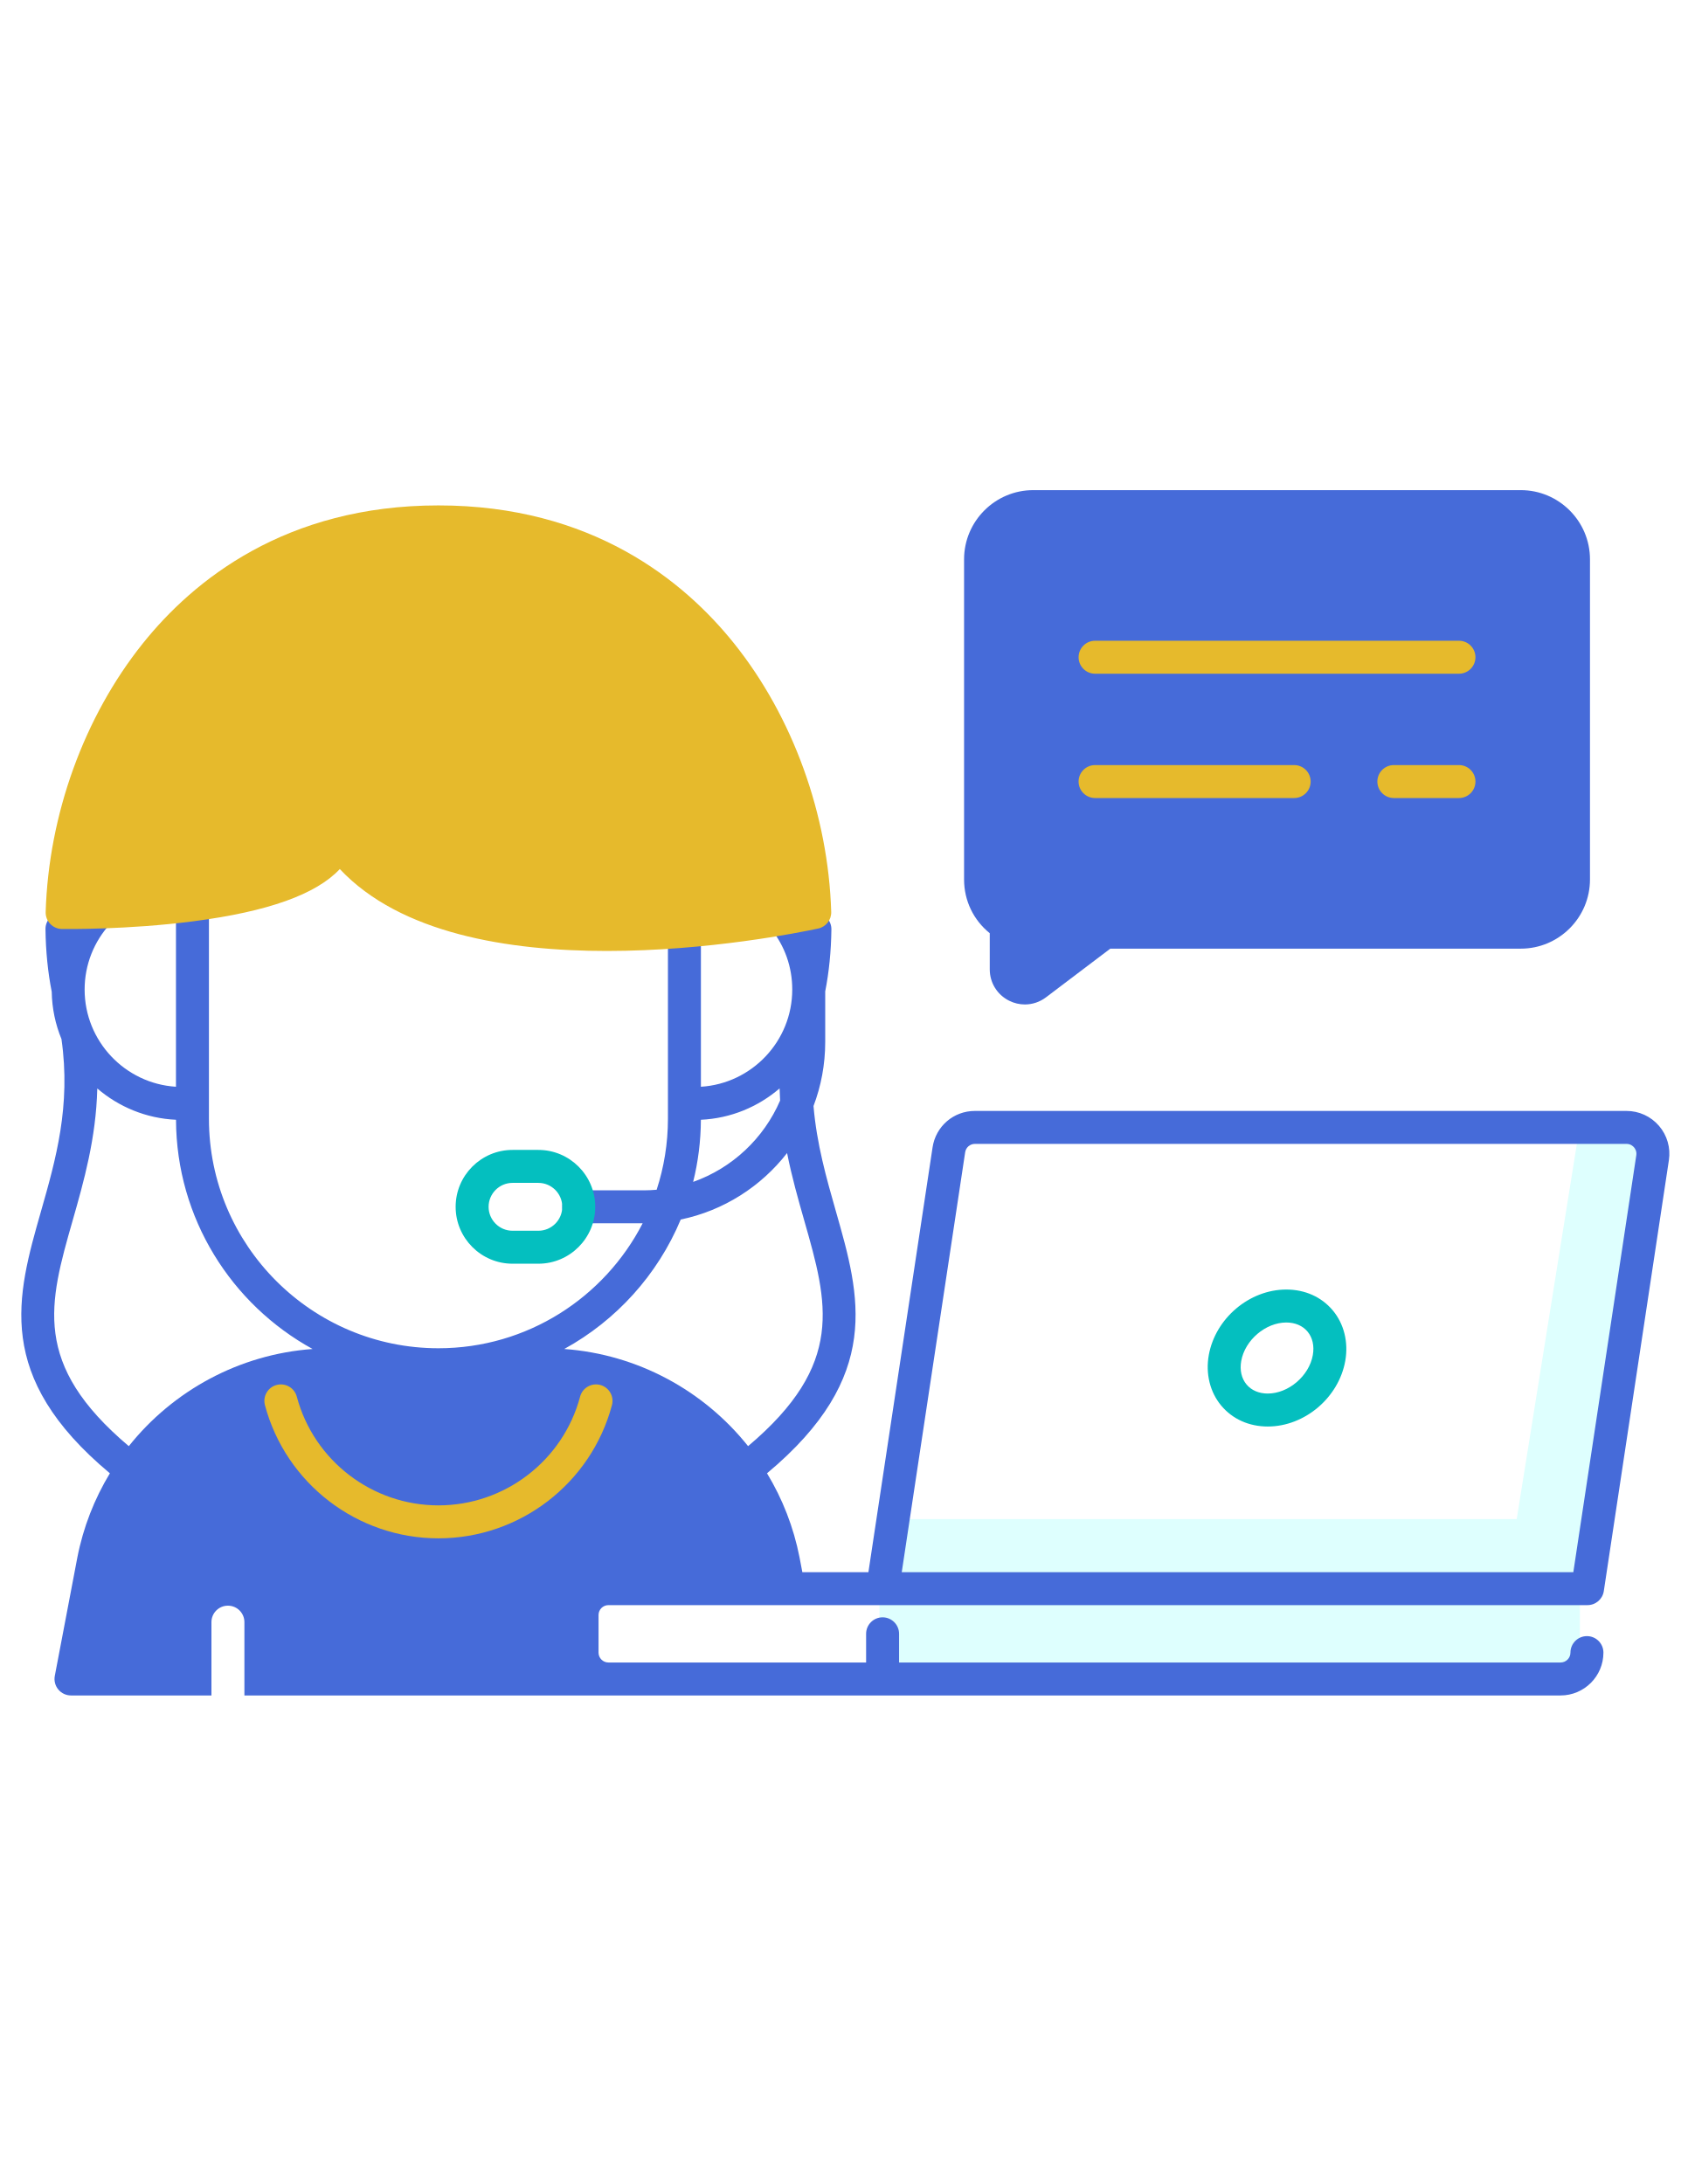
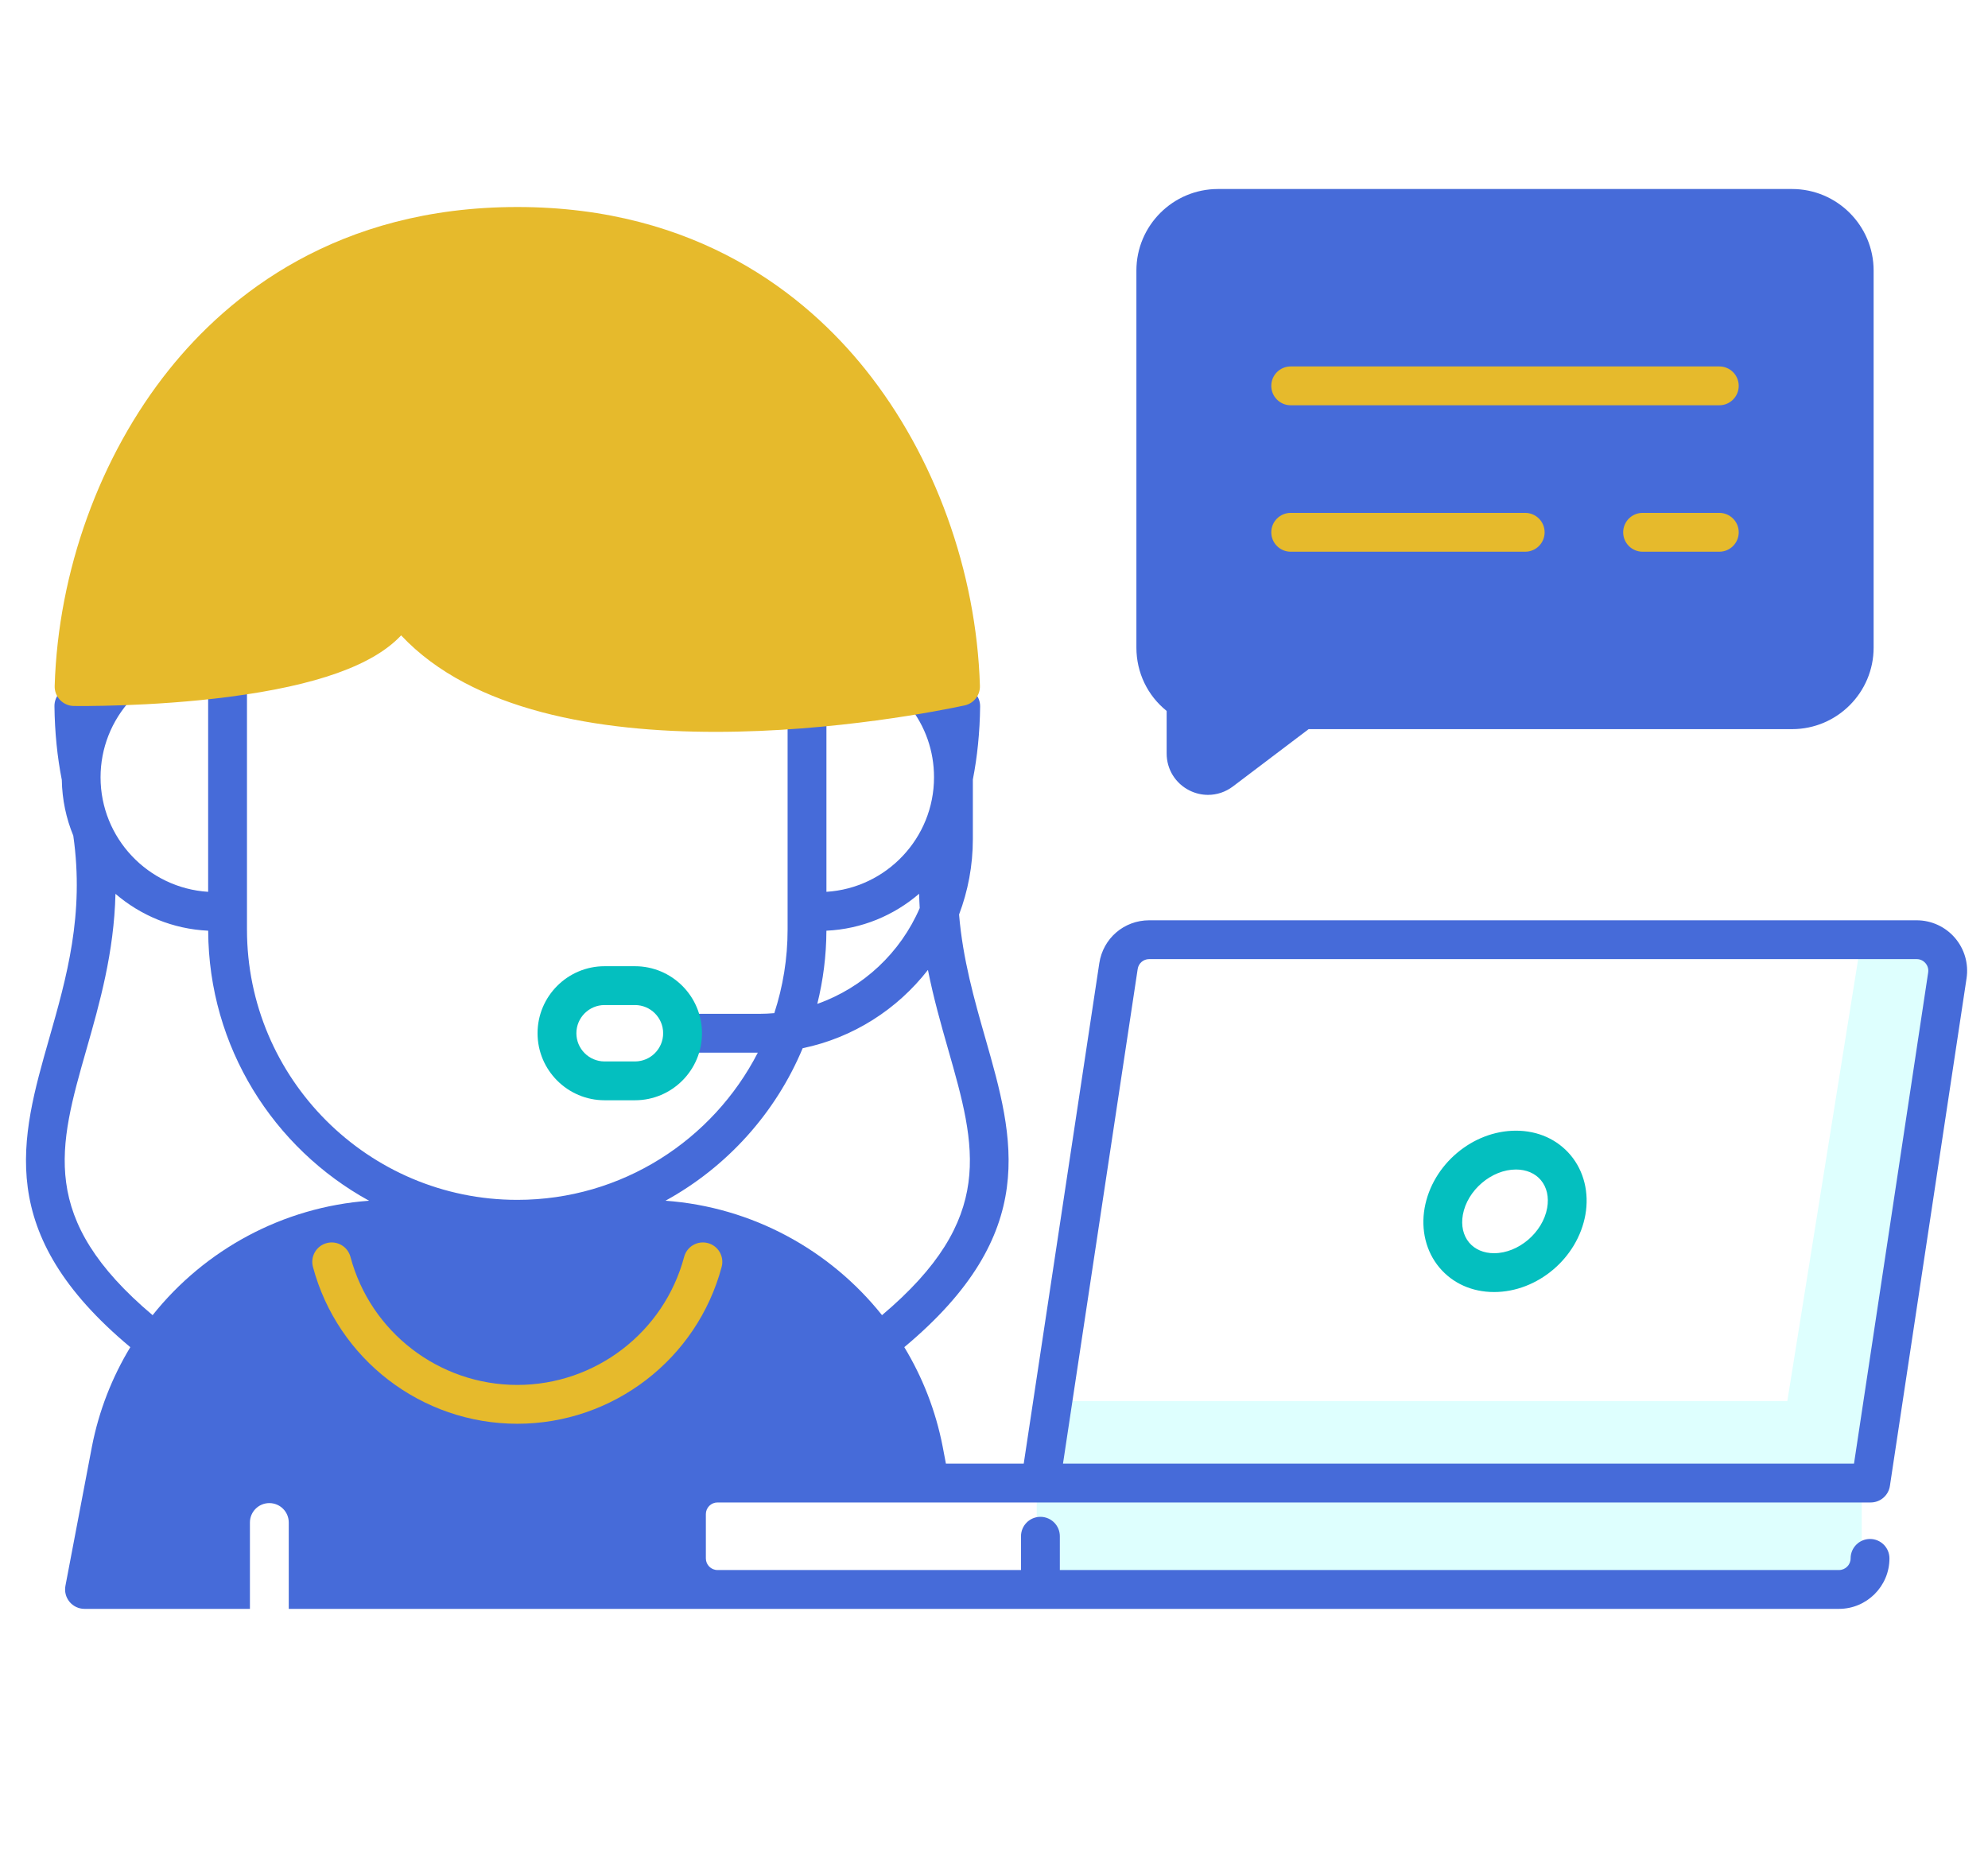
- <svg xmlns="http://www.w3.org/2000/svg" version="1.1" id="Layer_1" x="0px" y="0px" width="612px" height="792px" viewBox="0 0 612 792" enable-background="new 0 0 612 792" xml:space="preserve">
+ <svg xmlns="http://www.w3.org/2000/svg" version="1.1" id="Layer_1" x="0px" y="0px" width="612px" height="570px" viewBox="0 0 612 570" enable-background="new 0 0 612 570" xml:space="preserve">
  <g id="Layer_1_1_">
</g>
  <g id="Layer_3" display="none">
</g>
  <g id="Layer_5" display="none">
</g>
  <g id="Layer_4">
    <g>
-       <path fill="#DEFFFE" d="M572.865,407.927L549.946,550.88H325.321l-6.435,23.34v34.819h253.979V574.22l27.597-157.413    C600.461,416.807,585.494,401.234,572.865,407.927z" />
+       <path fill="#DEFFFE" d="M573.137,288.375l-22.918,142.953H325.594l-6.438,23.34v34.819h253.98v-34.819l27.596-157.413    C600.732,297.255,585.766,281.683,573.137,288.375z" />
      <g>
        <g>
-           <path fill="#466BD9" d="M358.878,338.414v13.111c0,4.86,2.704,9.224,7.057,11.386c1.808,0.9,3.748,1.343,5.676,1.343      c2.71,0,5.397-0.875,7.662-2.59l23.313-17.646h148.829c13.842,0,25.102-11.261,25.102-25.102V202.842      c0-13.84-11.26-25.102-25.102-25.102H374.667c-13.842,0-25.102,11.261-25.102,25.102v116.074      C349.565,326.613,352.991,333.678,358.878,338.414z" />
-           <path fill="#466BD9" d="M601.543,408.268c-2.954-3.434-7.248-5.404-11.779-5.404H353.507c-7.747,0-14.209,5.56-15.365,13.221      l-23.261,154.042h-23.956l-1.009-5.303c-2.155-11.052-6.218-21.338-11.801-30.552c42.08-35.117,33.77-64.211,24.989-94.957      c-3.457-12.104-6.978-24.479-8.129-38.23c2.736-7.223,4.243-15.043,4.243-23.213v-18.346c1.38-7.014,2.142-14.563,2.241-22.478      c0.042-3.3-2.6-6.009-5.901-6.051c-0.025,0-0.051,0-0.076,0c-1.615,0-3.081,0.646-4.159,1.691      c-0.778-1.174-1.606-2.317-2.491-3.418c-2.065-2.573-5.827-2.986-8.402-0.922c-2.575,2.065-2.988,5.827-0.922,8.402      c5.074,6.326,7.756,13.965,7.756,22.089c0,18.739-14.666,34.111-33.12,35.258v-56.524c0-3.302-2.676-5.977-5.977-5.977      c-3.3,0-5.977,2.675-5.977,5.977v68.14c0,8.98-1.447,17.625-4.093,25.735c-1.525,0.13-3.064,0.212-4.623,0.212h-23.621      c-3.3,0-5.977,2.675-5.977,5.977c0,3.301,2.676,5.977,5.977,5.977h23.166c-13.812,26.874-41.807,45.313-74.044,45.313      c-45.885,0-83.215-37.329-83.215-83.214v-77.606c0-3.302-2.676-5.977-5.977-5.977s-5.977,2.675-5.977,5.977v65.989      c-18.456-1.147-33.121-16.518-33.121-35.258c0-8.93,3.36-17.46,9.462-24.023c2.248-2.416,2.111-6.199-0.307-8.446      c-2.416-2.246-6.199-2.111-8.446,0.309c-1.745,1.876-3.313,3.881-4.714,5.979c-1.082-1.075-2.57-1.739-4.211-1.739      c-0.024,0-0.049,0-0.073,0c-3.3,0.04-5.944,2.748-5.903,6.049c0.095,7.983,0.864,15.603,2.263,22.675      c0.102,6.064,1.345,11.854,3.533,17.161c3.468,24.273-2.069,43.713-7.438,62.512c-8.782,30.746-17.091,59.84,24.993,94.959      c-5.585,9.22-9.652,19.515-11.809,30.576l-8.164,42.893c-0.333,1.749,0.131,3.557,1.267,4.928      c1.136,1.372,2.824,2.165,4.604,2.165h50.925v-26.584c0-3.302,2.676-5.977,5.977-5.977s5.977,2.675,5.977,5.977v26.584h477.231      c8.568,0,15.539-6.971,15.539-15.539c0-3.301-2.677-5.977-5.977-5.977c-3.301,0-5.977,2.676-5.977,5.977      c0,1.978-1.609,3.586-3.586,3.586H325.998v-10.402c0-3.302-2.677-5.977-5.977-5.977c-3.301,0-5.977,2.675-5.977,5.977v10.402      h-93.432c-1.977,0-3.586-1.608-3.586-3.586v-13.632c0-1.978,1.609-3.586,3.586-3.586h355.008c2.955,0,5.468-2.161,5.909-5.085      l23.598-156.271C605.805,416.242,604.498,411.703,601.543,408.268z M254.135,406.069c10.877-0.502,20.792-4.711,28.543-11.372      c0.036,1.484,0.096,2.953,0.183,4.404c-5.917,13.712-17.361,24.496-31.53,29.498      C253.123,421.374,254.106,413.834,254.135,406.069z M246.829,442.245c15.57-3.225,29.132-11.98,38.56-24.103      c1.728,8.673,4.028,16.773,6.221,24.454c8.584,30.053,14.875,52.108-20.357,81.83c-16.02-20.106-40.012-33.297-66.66-35.233      C223.467,478.833,238.473,462.266,246.829,442.245z M46.705,524.429c-35.235-29.723-28.945-51.779-20.36-81.833      c4.053-14.193,8.492-29.789,8.93-47.877c7.753,6.652,17.671,10.849,28.544,11.351c0.133,35.799,20.135,66.993,49.525,83.126      C86.705,491.136,62.72,504.324,46.705,524.429z M593.309,418.938l-22.83,151.187H326.968l22.992-152.259      c0.267-1.769,1.759-3.051,3.547-3.051h236.257c1.432,0,2.317,0.781,2.718,1.248S593.522,417.521,593.309,418.938z" />
+           <path fill="#466BD9" d="M359.15,218.862v13.111c0,4.859,2.703,9.224,7.057,11.386c1.809,0.899,3.748,1.343,5.678,1.343      c2.709,0,5.395-0.875,7.662-2.59l23.313-17.646h148.828c13.842,0,25.102-11.261,25.102-25.102V83.29      c0-13.84-11.26-25.102-25.102-25.102H374.939c-13.842,0-25.102,11.261-25.102,25.102v116.074      C349.838,207.062,353.264,214.126,359.15,218.862z" />
+           <path fill="#466BD9" d="M601.814,288.716c-2.953-3.434-7.248-5.402-11.779-5.402H353.779c-7.748,0-14.209,5.56-15.365,13.221      l-23.262,154.042h-23.956l-1.009-5.303c-2.155-11.052-6.218-21.338-11.801-30.552c42.08-35.117,33.769-64.212,24.989-94.957      c-3.457-12.104-6.979-24.479-8.129-38.23c2.736-7.223,4.243-15.043,4.243-23.213v-18.346c1.38-7.014,2.144-14.563,2.241-22.479      c0.042-3.3-2.6-6.009-5.901-6.051c-0.025,0-0.051,0-0.076,0c-1.615,0-3.081,0.646-4.159,1.691      c-0.778-1.174-1.606-2.317-2.491-3.418c-2.065-2.573-5.827-2.986-8.402-0.922c-2.575,2.064-2.988,5.826-0.922,8.401      c5.074,6.326,7.756,13.965,7.756,22.089c0,18.739-14.666,34.111-33.12,35.258v-56.523c0-3.303-2.676-5.977-5.977-5.977      c-3.3,0-5.977,2.674-5.977,5.977v68.14c0,8.979-1.447,17.625-4.093,25.735c-1.525,0.13-3.064,0.212-4.623,0.212h-23.621      c-3.3,0-5.977,2.675-5.977,5.977c0,3.303,2.676,5.979,5.977,5.979h23.166c-13.812,26.874-41.807,45.313-74.044,45.313      c-45.885,0-83.215-37.329-83.215-83.214v-77.605c0-3.303-2.676-5.978-5.977-5.978c-3.301,0-5.977,2.675-5.977,5.978v65.988      c-18.456-1.146-33.121-16.518-33.121-35.258c0-8.93,3.36-17.46,9.462-24.023c2.248-2.416,2.111-6.198-0.307-8.445      c-2.416-2.246-6.199-2.111-8.446,0.309c-1.745,1.877-3.313,3.881-4.714,5.979c-1.082-1.075-2.57-1.739-4.211-1.739      c-0.024,0-0.049,0-0.073,0c-3.3,0.04-5.944,2.748-5.903,6.049c0.095,7.983,0.864,15.604,2.263,22.676      c0.102,6.063,1.345,11.854,3.533,17.16c3.468,24.273-2.069,43.713-7.438,62.514c-8.782,30.744-17.091,59.84,24.993,94.959      c-5.585,9.22-9.652,19.515-11.809,30.574l-8.164,42.895c-0.333,1.749,0.131,3.557,1.267,4.928      c1.136,1.372,2.824,2.165,4.604,2.165h50.925v-26.584c0-3.302,2.676-5.977,5.977-5.977c3.301,0,5.977,2.675,5.977,5.977v26.584      h477.23c8.568,0,15.539-6.971,15.539-15.539c0-3.301-2.678-5.977-5.977-5.977c-3.301,0-5.977,2.676-5.977,5.977      c0,1.979-1.609,3.586-3.588,3.586H326.27v-10.4c0-3.304-2.676-5.979-5.977-5.979c-3.303,0-5.979,2.675-5.979,5.979v10.4h-93.432      c-1.977,0-3.586-1.606-3.586-3.586v-13.632c0-1.979,1.609-3.586,3.586-3.586h355.01c2.955,0,5.467-2.161,5.908-5.085      l23.598-156.271C606.076,296.69,604.77,292.151,601.814,288.716z M254.407,286.517c10.877-0.502,20.792-4.711,28.543-11.373      c0.036,1.484,0.096,2.955,0.183,4.406c-5.917,13.711-17.361,24.494-31.53,29.496      C253.395,301.822,254.378,294.282,254.407,286.517z M247.101,322.693c15.57-3.227,29.132-11.98,38.56-24.103      c1.728,8.673,4.028,16.771,6.221,24.452c8.584,30.055,14.876,52.108-20.357,81.83c-16.02-20.104-40.012-33.297-66.66-35.231      C223.739,359.281,238.745,342.714,247.101,322.693z M46.977,404.877c-35.235-29.723-28.945-51.777-20.36-81.833      c4.053-14.191,8.492-29.789,8.93-47.877c7.753,6.652,17.671,10.85,28.544,11.352c0.133,35.8,20.135,66.993,49.525,83.127      C86.977,371.584,62.992,384.772,46.977,404.877z M593.58,299.386l-22.83,151.188H327.24l22.992-152.259      c0.266-1.77,1.758-3.053,3.547-3.053h236.256c1.434,0,2.318,0.781,2.721,1.248C593.154,296.978,593.793,297.97,593.58,299.386z" />
        </g>
        <g>
          <g>
            <g>
-               <path fill="#E6BA2C" d="M529.013,244.315H397.068c-3.3,0-5.977-2.675-5.977-5.977s2.677-5.977,5.977-5.977h131.943        c3.301,0,5.977,2.675,5.977,5.977S532.313,244.315,529.013,244.315z" />
+               <path fill="#E6BA2C" d="M529.285,124.763H397.34c-3.301,0-5.979-2.675-5.979-5.977s2.678-5.978,5.979-5.978h131.941        c3.303,0,5.979,2.676,5.979,5.978S532.584,124.763,529.285,124.763z" />
            </g>
            <g>
-               <path fill="#E6BA2C" d="M469.256,289.398h-72.188c-3.3,0-5.977-2.675-5.977-5.977s2.677-5.977,5.977-5.977h72.188        c3.3,0,5.977,2.675,5.977,5.977S472.556,289.398,469.256,289.398z" />
+               <path fill="#E6BA2C" d="M469.527,169.847H397.34c-3.301,0-5.979-2.676-5.979-5.978s2.678-5.978,5.979-5.978h72.188        c3.301,0,5.979,2.676,5.979,5.978S472.828,169.847,469.527,169.847z" />
            </g>
            <g>
-               <path fill="#E6BA2C" d="M529.013,289.398H505.4c-3.3,0-5.977-2.675-5.977-5.977s2.677-5.977,5.977-5.977h23.612        c3.301,0,5.977,2.675,5.977,5.977S532.313,289.398,529.013,289.398z" />
+               <path fill="#E6BA2C" d="M529.285,169.847h-23.613c-3.301,0-5.979-2.676-5.979-5.978s2.678-5.978,5.979-5.978h23.611        c3.301,0,5.979,2.676,5.979,5.978S532.584,169.847,529.285,169.847z" />
            </g>
          </g>
          <g>
-             <path fill="#04BFBF" d="M459.674,517.307c-6.78,0-12.765-2.685-16.846-7.56c-4.086-4.882-5.739-11.563-4.532-18.328       c2.381-13.337,14.729-23.785,28.11-23.785c6.782,0,12.765,2.685,16.846,7.558c4.087,4.882,5.739,11.563,4.532,18.328v0.001       C485.404,506.858,473.057,517.307,459.674,517.307z M466.407,479.587c-7.51,0-14.994,6.381-16.342,13.934       c-0.593,3.321,0.092,6.359,1.929,8.553c1.771,2.115,4.498,3.28,7.682,3.28c7.511,0,14.995-6.381,16.342-13.935       c0.593-3.321-0.092-6.358-1.929-8.553C472.318,480.751,469.589,479.587,466.407,479.587z M481.901,492.47h0.012H481.901z" />
+             <path fill="#04BFBF" d="M459.945,397.755c-6.779,0-12.764-2.685-16.846-7.56c-4.086-4.882-5.738-11.563-4.531-18.328       c2.381-13.337,14.729-23.785,28.109-23.785c6.783,0,12.766,2.687,16.846,7.56c4.088,4.882,5.74,11.563,4.533,18.327v0.002       C485.676,387.307,473.328,397.755,459.945,397.755z M466.68,360.035c-7.51,0-14.994,6.381-16.342,13.934       c-0.596,3.321,0.092,6.359,1.928,8.555c1.771,2.115,4.498,3.279,7.682,3.279c7.512,0,14.996-6.382,16.342-13.936       c0.596-3.321-0.092-6.358-1.928-8.553C472.59,361.199,469.861,360.035,466.68,360.035z M482.174,372.918h0.012H482.174z" />
          </g>
        </g>
        <g>
-           <path fill="#04BFBF" d="M195.199,458.268h-9.354c-11.377,0-20.632-9.256-20.632-20.633s9.255-20.632,20.632-20.632h9.354      c11.377,0,20.632,9.255,20.632,20.632S206.576,458.268,195.199,458.268z M185.845,428.956c-4.785,0-8.679,3.893-8.679,8.679      s3.893,8.68,8.679,8.68h9.354c4.786,0,8.679-3.894,8.679-8.68s-3.893-8.679-8.679-8.679H185.845z" />
+           <path fill="#04BFBF" d="M195.471,338.716h-9.354c-11.377,0-20.632-9.256-20.632-20.633s9.255-20.632,20.632-20.632h9.354      c11.377,0,20.632,9.255,20.632,20.632S206.848,338.716,195.471,338.716z M186.117,309.404c-4.785,0-8.679,3.893-8.679,8.679      s3.893,8.682,8.679,8.682h9.354c4.786,0,8.679-3.896,8.679-8.682s-3.893-8.679-8.679-8.679H186.117z" />
        </g>
        <g>
-           <path fill="#E6BA2C" d="M158.977,557.857c-29.458,0-55.329-19.862-62.913-48.303c-0.85-3.189,1.046-6.463,4.234-7.314      c3.194-0.847,6.464,1.045,7.315,4.235c6.192,23.215,27.313,39.429,51.364,39.429s45.173-16.214,51.364-39.429      c0.85-3.189,4.119-5.086,7.315-4.235c3.189,0.852,5.085,4.125,4.234,7.314C214.305,537.995,188.435,557.857,158.977,557.857z" />
+           <path fill="#E6BA2C" d="M159.249,438.306c-29.458,0-55.329-19.862-62.913-48.305c-0.85-3.188,1.046-6.463,4.234-7.313      c3.194-0.849,6.464,1.045,7.315,4.233c6.192,23.217,27.313,39.431,51.364,39.431c24.051,0,45.173-16.214,51.364-39.431      c0.85-3.188,4.119-5.086,7.315-4.233c3.189,0.852,5.085,4.125,4.234,7.313C214.577,418.443,188.707,438.306,159.249,438.306z" />
        </g>
-         <path fill="#E6BA2C" d="M266.17,233.331c-18.281-22.832-51.718-50.05-107.193-50.05c-55.488,0-88.928,27.228-107.209,50.07     c-21.312,26.626-34.144,62.123-35.208,97.386c-0.049,1.601,0.552,3.154,1.66,4.312c1.108,1.157,2.638,1.82,4.24,1.844     c0.963,0.014,23.872,0.293,47.718-2.809c26.931-3.502,44.433-9.731,53.035-18.931c22.007,23.425,61.142,29.705,96.816,29.703     c36.728-0.001,69.784-6.663,76.646-8.139c2.821-0.607,4.806-3.141,4.718-6.025C300.318,295.435,287.48,259.948,266.17,233.331z" />
+         <path fill="#E6BA2C" d="M266.442,113.779c-18.281-22.832-51.718-50.05-107.193-50.05c-55.488,0-88.928,27.228-107.209,50.069     c-21.312,26.626-34.144,62.124-35.208,97.386c-0.049,1.602,0.552,3.154,1.66,4.313c1.108,1.157,2.638,1.82,4.24,1.844     c0.963,0.015,23.872,0.293,47.718-2.809c26.931-3.502,44.433-9.73,53.035-18.932c22.007,23.426,61.142,29.705,96.816,29.703     c36.728,0,69.784-6.662,76.646-8.139c2.821-0.607,4.808-3.141,4.718-6.025C300.59,175.884,287.752,140.396,266.442,113.779z" />
      </g>
    </g>
  </g>
</svg>
